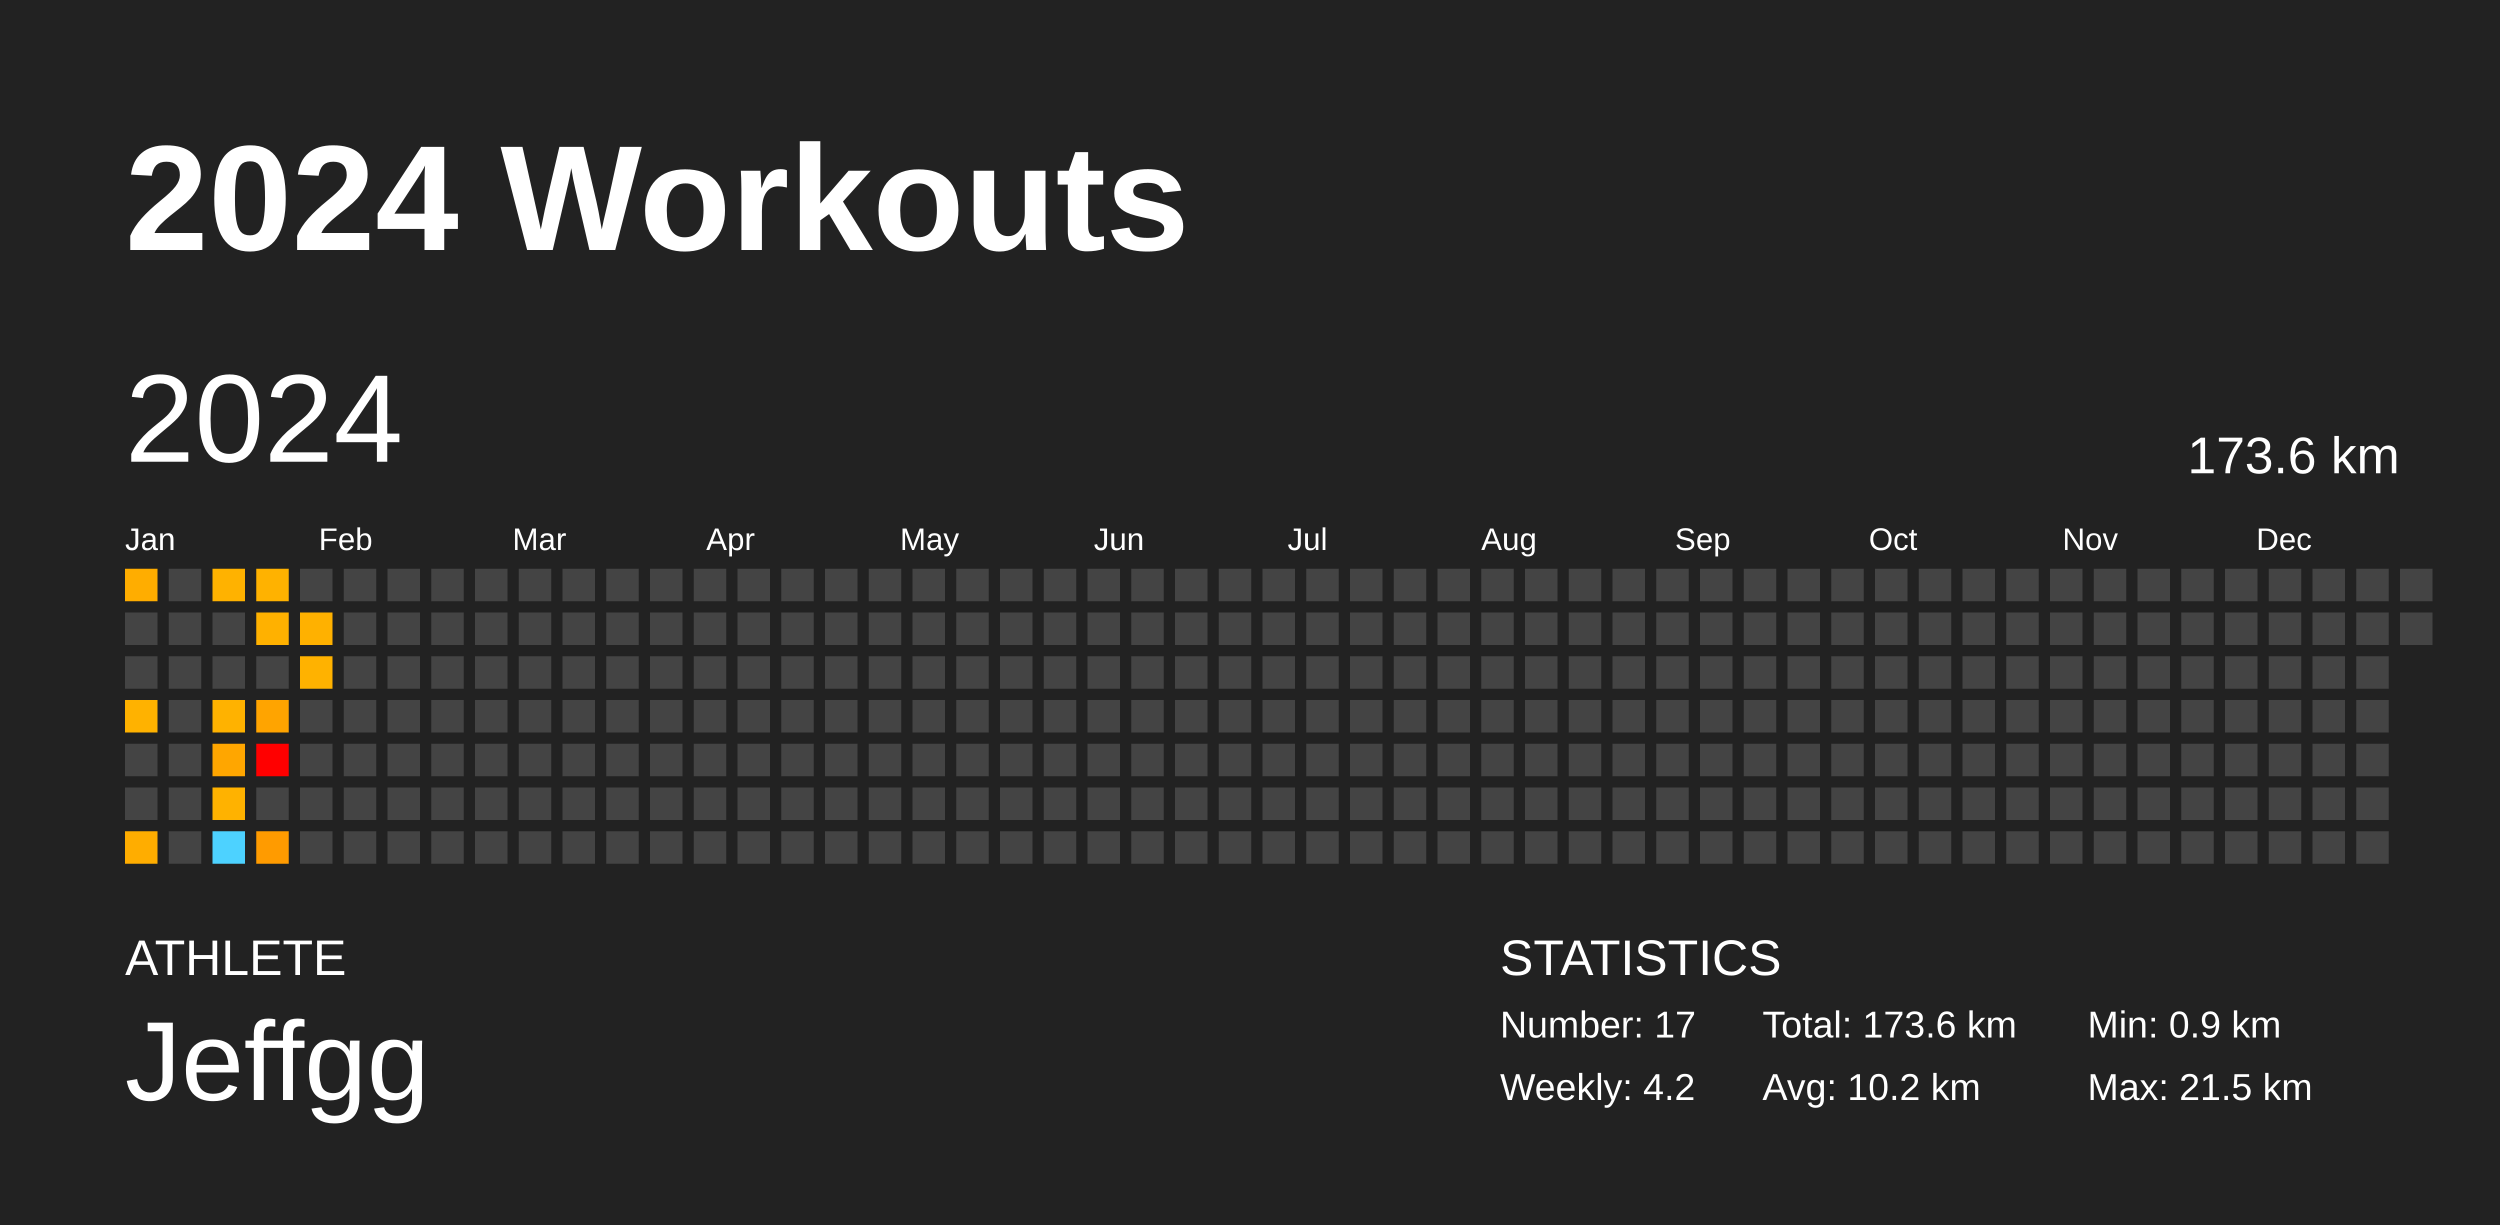
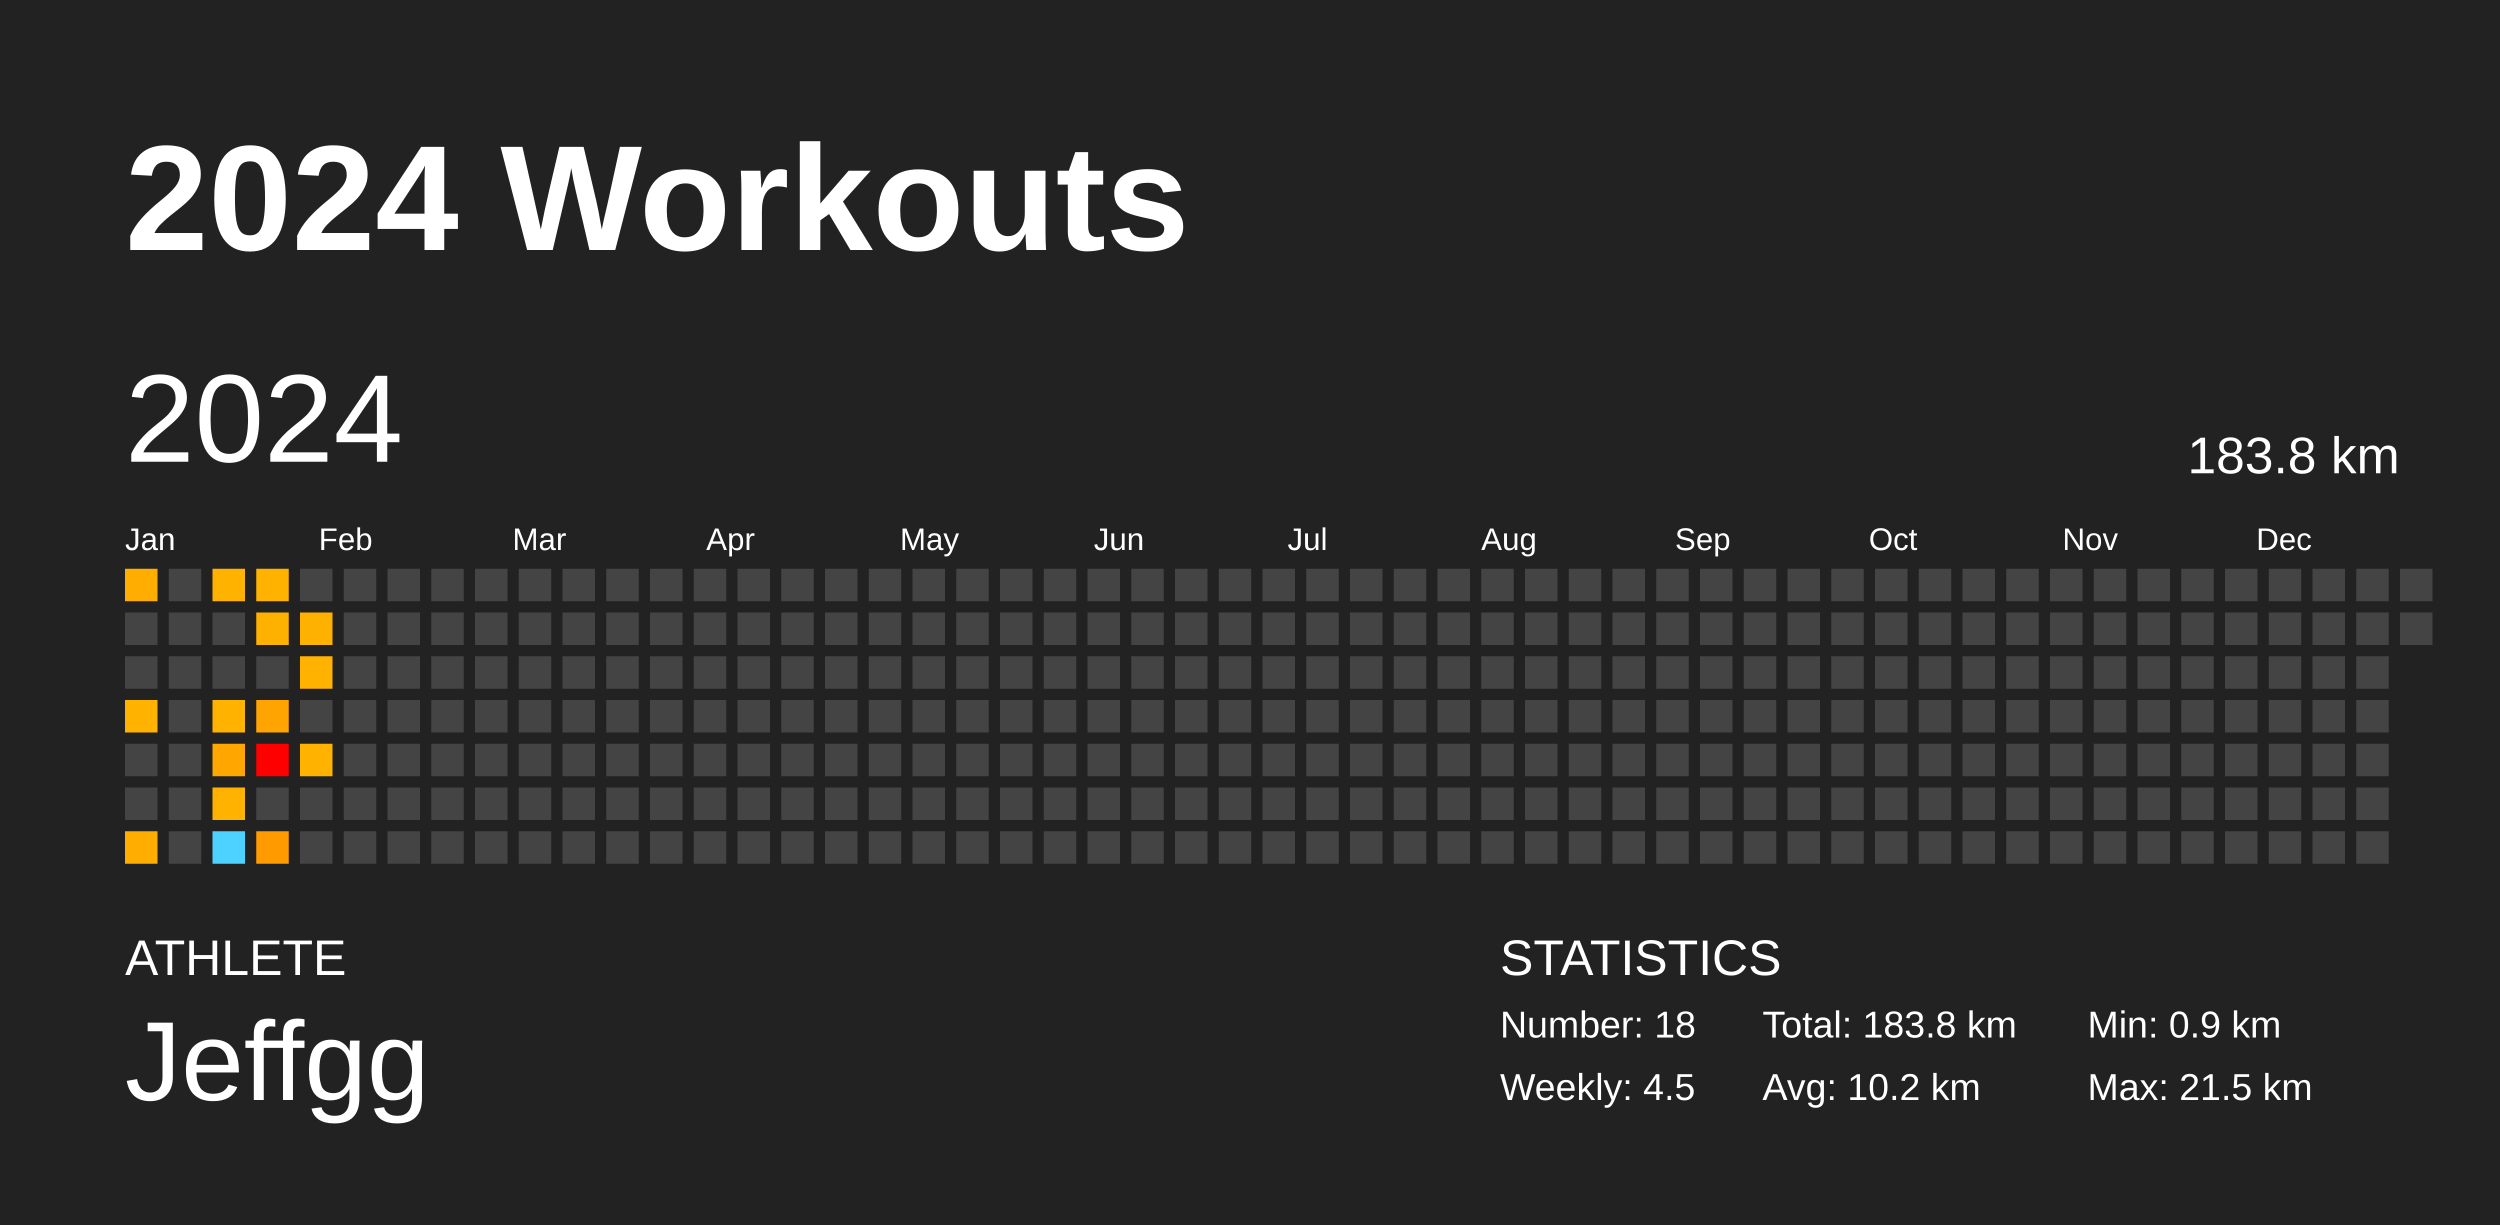
<svg xmlns="http://www.w3.org/2000/svg" baseProfile="full" height="98mm" version="1.1" viewBox="0,0,200,98" width="200mm">
  <defs />
  <rect fill="#222222" height="98" width="200" x="0" y="0" />
  <text fill="#FFFFFF" style="font-size:12px; font-family:Arial; font-weight:bold;" x="10" y="20">2024 Workouts</text>
  <text fill="#FFFFFF" style="font-size:4px; font-family:Arial" x="10" y="78">ATHLETE</text>
  <text fill="#FFFFFF" style="font-size:9px; font-family:Arial" x="10" y="88">Jeffgg</text>
  <text fill="#FFFFFF" style="font-size:4px; font-family:Arial" x="120" y="78">STATISTICS</text>
-   <text fill="#FFFFFF" style="font-size:3px; font-family:Arial" x="120" y="83">Number: 17</text>
-   <text fill="#FFFFFF" style="font-size:3px; font-family:Arial" x="120" y="88">Weekly: 4.2</text>
-   <text fill="#FFFFFF" style="font-size:3px; font-family:Arial" x="141" y="83">Total: 173.6 km</text>
+   <text fill="#FFFFFF" style="font-size:3px; font-family:Arial" x="120" y="83">Number: 18</text>
+   <text fill="#FFFFFF" style="font-size:3px; font-family:Arial" x="120" y="88">Weekly: 4.5</text>
+   <text fill="#FFFFFF" style="font-size:3px; font-family:Arial" x="141" y="83">Total: 183.8 km</text>
  <text fill="#FFFFFF" style="font-size:3px; font-family:Arial" x="141" y="88">Avg: 10.2 km</text>
  <text fill="#FFFFFF" style="font-size:3px; font-family:Arial" x="167" y="83">Min: 0.9 km</text>
  <text fill="#FFFFFF" style="font-size:3px; font-family:Arial" x="167" y="88">Max: 21.5 km</text>
  <text dominant-baseline="hanging" fill="#FFFFFF" style="font-size:10.0px; font-family:Arial;" x="10" y="30">2024</text>
-   <text dominant-baseline="hanging" fill="#FFFFFF" style="font-size:4.125px; font-family:Arial;" x="175" y="35">173.6 km</text>
+   <text dominant-baseline="hanging" fill="#FFFFFF" style="font-size:4.125px; font-family:Arial;" x="175" y="35">183.8 km</text>
  <text fill="#FFFFFF" style="font-size:2.5px; font-family:Arial" x="10.0" y="44">Jan</text>
  <text fill="#FFFFFF" style="font-size:2.5px; font-family:Arial" x="25.5" y="44">Feb</text>
  <text fill="#FFFFFF" style="font-size:2.5px; font-family:Arial" x="41.0" y="44">Mar</text>
  <text fill="#FFFFFF" style="font-size:2.5px; font-family:Arial" x="56.5" y="44">Apr</text>
  <text fill="#FFFFFF" style="font-size:2.5px; font-family:Arial" x="72.0" y="44">May</text>
  <text fill="#FFFFFF" style="font-size:2.5px; font-family:Arial" x="87.5" y="44">Jun</text>
  <text fill="#FFFFFF" style="font-size:2.5px; font-family:Arial" x="103.0" y="44">Jul</text>
  <text fill="#FFFFFF" style="font-size:2.5px; font-family:Arial" x="118.5" y="44">Aug</text>
  <text fill="#FFFFFF" style="font-size:2.5px; font-family:Arial" x="134.0" y="44">Sep</text>
  <text fill="#FFFFFF" style="font-size:2.5px; font-family:Arial" x="149.5" y="44">Oct</text>
  <text fill="#FFFFFF" style="font-size:2.5px; font-family:Arial" x="165.0" y="44">Nov</text>
  <text fill="#FFFFFF" style="font-size:2.5px; font-family:Arial" x="180.5" y="44">Dec</text>
  <rect fill="#ffad00" height="2.6" width="2.6" x="10.0" y="45.5" />
  <rect fill="#444444" height="2.6" width="2.6" x="10.0" y="49.0" />
  <rect fill="#444444" height="2.6" width="2.6" x="10.0" y="52.5" />
  <rect fill="#ffb200" height="2.6" width="2.6" x="10.0" y="56.0" />
  <rect fill="#444444" height="2.6" width="2.6" x="10.0" y="59.5" />
  <rect fill="#444444" height="2.6" width="2.6" x="10.0" y="63.0" />
  <rect fill="#ffad00" height="2.6" width="2.6" x="10.0" y="66.5" />
  <rect fill="#444444" height="2.6" width="2.6" x="13.5" y="45.5" />
  <rect fill="#444444" height="2.6" width="2.6" x="13.5" y="49.0" />
  <rect fill="#444444" height="2.6" width="2.6" x="13.5" y="52.5" />
  <rect fill="#444444" height="2.6" width="2.6" x="13.5" y="56.0" />
  <rect fill="#444444" height="2.6" width="2.6" x="13.5" y="59.5" />
  <rect fill="#444444" height="2.6" width="2.6" x="13.5" y="63.0" />
  <rect fill="#444444" height="2.6" width="2.6" x="13.5" y="66.5" />
  <rect fill="#ffb200" height="2.6" width="2.6" x="17.0" y="45.5" />
  <rect fill="#444444" height="2.6" width="2.6" x="17.0" y="49.0" />
  <rect fill="#444444" height="2.6" width="2.6" x="17.0" y="52.5" />
  <rect fill="#ffb200" height="2.6" width="2.6" x="17.0" y="56.0" />
  <rect fill="#ffa600" height="2.6" width="2.6" x="17.0" y="59.5" />
  <rect fill="#ffb200" height="2.6" width="2.6" x="17.0" y="63.0" />
  <rect fill="#4dd2ff" height="2.6" width="2.6" x="17.0" y="66.5" />
  <rect fill="#ffb200" height="2.6" width="2.6" x="20.5" y="45.5" />
  <rect fill="#ffb100" height="2.6" width="2.6" x="20.5" y="49.0" />
  <rect fill="#444444" height="2.6" width="2.6" x="20.5" y="52.5" />
  <rect fill="#ffa400" height="2.6" width="2.6" x="20.5" y="56.0" />
  <rect fill="red" height="2.6" width="2.6" x="20.5" y="59.5" />
  <rect fill="#444444" height="2.6" width="2.6" x="20.5" y="63.0" />
  <rect fill="#ff9b00" height="2.6" width="2.6" x="20.5" y="66.5" />
  <rect fill="#444444" height="2.6" width="2.6" x="24.0" y="45.5" />
  <rect fill="#ffb100" height="2.6" width="2.6" x="24.0" y="49.0" />
  <rect fill="#ffb200" height="2.6" width="2.6" x="24.0" y="52.5" />
  <rect fill="#444444" height="2.6" width="2.6" x="24.0" y="56.0" />
-   <rect fill="#444444" height="2.6" width="2.6" x="24.0" y="59.5" />
+   <rect fill="#ffb300" height="2.6" width="2.6" x="24.0" y="59.5" />
  <rect fill="#444444" height="2.6" width="2.6" x="24.0" y="63.0" />
  <rect fill="#444444" height="2.6" width="2.6" x="24.0" y="66.5" />
  <rect fill="#444444" height="2.6" width="2.6" x="27.5" y="45.5" />
  <rect fill="#444444" height="2.6" width="2.6" x="27.5" y="49.0" />
  <rect fill="#444444" height="2.6" width="2.6" x="27.5" y="52.5" />
  <rect fill="#444444" height="2.6" width="2.6" x="27.5" y="56.0" />
  <rect fill="#444444" height="2.6" width="2.6" x="27.5" y="59.5" />
  <rect fill="#444444" height="2.6" width="2.6" x="27.5" y="63.0" />
  <rect fill="#444444" height="2.6" width="2.6" x="27.5" y="66.5" />
  <rect fill="#444444" height="2.6" width="2.6" x="31.0" y="45.5" />
  <rect fill="#444444" height="2.6" width="2.6" x="31.0" y="49.0" />
  <rect fill="#444444" height="2.6" width="2.6" x="31.0" y="52.5" />
  <rect fill="#444444" height="2.6" width="2.6" x="31.0" y="56.0" />
  <rect fill="#444444" height="2.6" width="2.6" x="31.0" y="59.5" />
  <rect fill="#444444" height="2.6" width="2.6" x="31.0" y="63.0" />
  <rect fill="#444444" height="2.6" width="2.6" x="31.0" y="66.5" />
  <rect fill="#444444" height="2.6" width="2.6" x="34.5" y="45.5" />
  <rect fill="#444444" height="2.6" width="2.6" x="34.5" y="49.0" />
  <rect fill="#444444" height="2.6" width="2.6" x="34.5" y="52.5" />
  <rect fill="#444444" height="2.6" width="2.6" x="34.5" y="56.0" />
  <rect fill="#444444" height="2.6" width="2.6" x="34.5" y="59.5" />
  <rect fill="#444444" height="2.6" width="2.6" x="34.5" y="63.0" />
  <rect fill="#444444" height="2.6" width="2.6" x="34.5" y="66.5" />
  <rect fill="#444444" height="2.6" width="2.6" x="38.0" y="45.5" />
  <rect fill="#444444" height="2.6" width="2.6" x="38.0" y="49.0" />
  <rect fill="#444444" height="2.6" width="2.6" x="38.0" y="52.5" />
  <rect fill="#444444" height="2.6" width="2.6" x="38.0" y="56.0" />
  <rect fill="#444444" height="2.6" width="2.6" x="38.0" y="59.5" />
  <rect fill="#444444" height="2.6" width="2.6" x="38.0" y="63.0" />
  <rect fill="#444444" height="2.6" width="2.6" x="38.0" y="66.5" />
  <rect fill="#444444" height="2.6" width="2.6" x="41.5" y="45.5" />
  <rect fill="#444444" height="2.6" width="2.6" x="41.5" y="49.0" />
  <rect fill="#444444" height="2.6" width="2.6" x="41.5" y="52.5" />
  <rect fill="#444444" height="2.6" width="2.6" x="41.5" y="56.0" />
  <rect fill="#444444" height="2.6" width="2.6" x="41.5" y="59.5" />
  <rect fill="#444444" height="2.6" width="2.6" x="41.5" y="63.0" />
  <rect fill="#444444" height="2.6" width="2.6" x="41.5" y="66.5" />
  <rect fill="#444444" height="2.6" width="2.6" x="45.0" y="45.5" />
  <rect fill="#444444" height="2.6" width="2.6" x="45.0" y="49.0" />
  <rect fill="#444444" height="2.6" width="2.6" x="45.0" y="52.5" />
  <rect fill="#444444" height="2.6" width="2.6" x="45.0" y="56.0" />
  <rect fill="#444444" height="2.6" width="2.6" x="45.0" y="59.5" />
  <rect fill="#444444" height="2.6" width="2.6" x="45.0" y="63.0" />
  <rect fill="#444444" height="2.6" width="2.6" x="45.0" y="66.5" />
  <rect fill="#444444" height="2.6" width="2.6" x="48.5" y="45.5" />
  <rect fill="#444444" height="2.6" width="2.6" x="48.5" y="49.0" />
  <rect fill="#444444" height="2.6" width="2.6" x="48.5" y="52.5" />
  <rect fill="#444444" height="2.6" width="2.6" x="48.5" y="56.0" />
  <rect fill="#444444" height="2.6" width="2.6" x="48.5" y="59.5" />
  <rect fill="#444444" height="2.6" width="2.6" x="48.5" y="63.0" />
  <rect fill="#444444" height="2.6" width="2.6" x="48.5" y="66.5" />
  <rect fill="#444444" height="2.6" width="2.6" x="52.0" y="45.5" />
  <rect fill="#444444" height="2.6" width="2.6" x="52.0" y="49.0" />
  <rect fill="#444444" height="2.6" width="2.6" x="52.0" y="52.5" />
  <rect fill="#444444" height="2.6" width="2.6" x="52.0" y="56.0" />
  <rect fill="#444444" height="2.6" width="2.6" x="52.0" y="59.5" />
  <rect fill="#444444" height="2.6" width="2.6" x="52.0" y="63.0" />
  <rect fill="#444444" height="2.6" width="2.6" x="52.0" y="66.5" />
  <rect fill="#444444" height="2.6" width="2.6" x="55.5" y="45.5" />
  <rect fill="#444444" height="2.6" width="2.6" x="55.5" y="49.0" />
  <rect fill="#444444" height="2.6" width="2.6" x="55.5" y="52.5" />
  <rect fill="#444444" height="2.6" width="2.6" x="55.5" y="56.0" />
  <rect fill="#444444" height="2.6" width="2.6" x="55.5" y="59.5" />
  <rect fill="#444444" height="2.6" width="2.6" x="55.5" y="63.0" />
  <rect fill="#444444" height="2.6" width="2.6" x="55.5" y="66.5" />
  <rect fill="#444444" height="2.6" width="2.6" x="59.0" y="45.5" />
  <rect fill="#444444" height="2.6" width="2.6" x="59.0" y="49.0" />
  <rect fill="#444444" height="2.6" width="2.6" x="59.0" y="52.5" />
  <rect fill="#444444" height="2.6" width="2.6" x="59.0" y="56.0" />
  <rect fill="#444444" height="2.6" width="2.6" x="59.0" y="59.5" />
  <rect fill="#444444" height="2.6" width="2.6" x="59.0" y="63.0" />
  <rect fill="#444444" height="2.6" width="2.6" x="59.0" y="66.5" />
  <rect fill="#444444" height="2.6" width="2.6" x="62.5" y="45.5" />
  <rect fill="#444444" height="2.6" width="2.6" x="62.5" y="49.0" />
  <rect fill="#444444" height="2.6" width="2.6" x="62.5" y="52.5" />
  <rect fill="#444444" height="2.6" width="2.6" x="62.5" y="56.0" />
  <rect fill="#444444" height="2.6" width="2.6" x="62.5" y="59.5" />
  <rect fill="#444444" height="2.6" width="2.6" x="62.5" y="63.0" />
  <rect fill="#444444" height="2.6" width="2.6" x="62.5" y="66.5" />
  <rect fill="#444444" height="2.6" width="2.6" x="66.0" y="45.5" />
  <rect fill="#444444" height="2.6" width="2.6" x="66.0" y="49.0" />
  <rect fill="#444444" height="2.6" width="2.6" x="66.0" y="52.5" />
  <rect fill="#444444" height="2.6" width="2.6" x="66.0" y="56.0" />
  <rect fill="#444444" height="2.6" width="2.6" x="66.0" y="59.5" />
  <rect fill="#444444" height="2.6" width="2.6" x="66.0" y="63.0" />
  <rect fill="#444444" height="2.6" width="2.6" x="66.0" y="66.5" />
  <rect fill="#444444" height="2.6" width="2.6" x="69.5" y="45.5" />
  <rect fill="#444444" height="2.6" width="2.6" x="69.5" y="49.0" />
  <rect fill="#444444" height="2.6" width="2.6" x="69.5" y="52.5" />
  <rect fill="#444444" height="2.6" width="2.6" x="69.5" y="56.0" />
  <rect fill="#444444" height="2.6" width="2.6" x="69.5" y="59.5" />
  <rect fill="#444444" height="2.6" width="2.6" x="69.5" y="63.0" />
  <rect fill="#444444" height="2.6" width="2.6" x="69.5" y="66.5" />
  <rect fill="#444444" height="2.6" width="2.6" x="73.0" y="45.5" />
  <rect fill="#444444" height="2.6" width="2.6" x="73.0" y="49.0" />
  <rect fill="#444444" height="2.6" width="2.6" x="73.0" y="52.5" />
  <rect fill="#444444" height="2.6" width="2.6" x="73.0" y="56.0" />
  <rect fill="#444444" height="2.6" width="2.6" x="73.0" y="59.5" />
  <rect fill="#444444" height="2.6" width="2.6" x="73.0" y="63.0" />
  <rect fill="#444444" height="2.6" width="2.6" x="73.0" y="66.5" />
  <rect fill="#444444" height="2.6" width="2.6" x="76.5" y="45.5" />
  <rect fill="#444444" height="2.6" width="2.6" x="76.5" y="49.0" />
  <rect fill="#444444" height="2.6" width="2.6" x="76.5" y="52.5" />
  <rect fill="#444444" height="2.6" width="2.6" x="76.5" y="56.0" />
  <rect fill="#444444" height="2.6" width="2.6" x="76.5" y="59.5" />
  <rect fill="#444444" height="2.6" width="2.6" x="76.5" y="63.0" />
  <rect fill="#444444" height="2.6" width="2.6" x="76.5" y="66.5" />
  <rect fill="#444444" height="2.6" width="2.6" x="80.0" y="45.5" />
  <rect fill="#444444" height="2.6" width="2.6" x="80.0" y="49.0" />
  <rect fill="#444444" height="2.6" width="2.6" x="80.0" y="52.5" />
  <rect fill="#444444" height="2.6" width="2.6" x="80.0" y="56.0" />
  <rect fill="#444444" height="2.6" width="2.6" x="80.0" y="59.5" />
  <rect fill="#444444" height="2.6" width="2.6" x="80.0" y="63.0" />
  <rect fill="#444444" height="2.6" width="2.6" x="80.0" y="66.5" />
  <rect fill="#444444" height="2.6" width="2.6" x="83.5" y="45.5" />
  <rect fill="#444444" height="2.6" width="2.6" x="83.5" y="49.0" />
  <rect fill="#444444" height="2.6" width="2.6" x="83.5" y="52.5" />
  <rect fill="#444444" height="2.6" width="2.6" x="83.5" y="56.0" />
  <rect fill="#444444" height="2.6" width="2.6" x="83.5" y="59.5" />
  <rect fill="#444444" height="2.6" width="2.6" x="83.5" y="63.0" />
  <rect fill="#444444" height="2.6" width="2.6" x="83.5" y="66.5" />
  <rect fill="#444444" height="2.6" width="2.6" x="87.0" y="45.5" />
  <rect fill="#444444" height="2.6" width="2.6" x="87.0" y="49.0" />
  <rect fill="#444444" height="2.6" width="2.6" x="87.0" y="52.5" />
  <rect fill="#444444" height="2.6" width="2.6" x="87.0" y="56.0" />
  <rect fill="#444444" height="2.6" width="2.6" x="87.0" y="59.5" />
  <rect fill="#444444" height="2.6" width="2.6" x="87.0" y="63.0" />
  <rect fill="#444444" height="2.6" width="2.6" x="87.0" y="66.5" />
  <rect fill="#444444" height="2.6" width="2.6" x="90.5" y="45.5" />
  <rect fill="#444444" height="2.6" width="2.6" x="90.5" y="49.0" />
  <rect fill="#444444" height="2.6" width="2.6" x="90.5" y="52.5" />
  <rect fill="#444444" height="2.6" width="2.6" x="90.5" y="56.0" />
  <rect fill="#444444" height="2.6" width="2.6" x="90.5" y="59.5" />
  <rect fill="#444444" height="2.6" width="2.6" x="90.5" y="63.0" />
  <rect fill="#444444" height="2.6" width="2.6" x="90.5" y="66.5" />
  <rect fill="#444444" height="2.6" width="2.6" x="94.0" y="45.5" />
  <rect fill="#444444" height="2.6" width="2.6" x="94.0" y="49.0" />
  <rect fill="#444444" height="2.6" width="2.6" x="94.0" y="52.5" />
  <rect fill="#444444" height="2.6" width="2.6" x="94.0" y="56.0" />
  <rect fill="#444444" height="2.6" width="2.6" x="94.0" y="59.5" />
  <rect fill="#444444" height="2.6" width="2.6" x="94.0" y="63.0" />
  <rect fill="#444444" height="2.6" width="2.6" x="94.0" y="66.5" />
  <rect fill="#444444" height="2.6" width="2.6" x="97.5" y="45.5" />
  <rect fill="#444444" height="2.6" width="2.6" x="97.5" y="49.0" />
  <rect fill="#444444" height="2.6" width="2.6" x="97.5" y="52.5" />
  <rect fill="#444444" height="2.6" width="2.6" x="97.5" y="56.0" />
  <rect fill="#444444" height="2.6" width="2.6" x="97.5" y="59.5" />
  <rect fill="#444444" height="2.6" width="2.6" x="97.5" y="63.0" />
  <rect fill="#444444" height="2.6" width="2.6" x="97.5" y="66.5" />
  <rect fill="#444444" height="2.6" width="2.6" x="101.0" y="45.5" />
  <rect fill="#444444" height="2.6" width="2.6" x="101.0" y="49.0" />
  <rect fill="#444444" height="2.6" width="2.6" x="101.0" y="52.5" />
  <rect fill="#444444" height="2.6" width="2.6" x="101.0" y="56.0" />
  <rect fill="#444444" height="2.6" width="2.6" x="101.0" y="59.5" />
  <rect fill="#444444" height="2.6" width="2.6" x="101.0" y="63.0" />
  <rect fill="#444444" height="2.6" width="2.6" x="101.0" y="66.5" />
  <rect fill="#444444" height="2.6" width="2.6" x="104.5" y="45.5" />
  <rect fill="#444444" height="2.6" width="2.6" x="104.5" y="49.0" />
  <rect fill="#444444" height="2.6" width="2.6" x="104.5" y="52.5" />
  <rect fill="#444444" height="2.6" width="2.6" x="104.5" y="56.0" />
  <rect fill="#444444" height="2.6" width="2.6" x="104.5" y="59.5" />
  <rect fill="#444444" height="2.6" width="2.6" x="104.5" y="63.0" />
  <rect fill="#444444" height="2.6" width="2.6" x="104.5" y="66.5" />
  <rect fill="#444444" height="2.6" width="2.6" x="108.0" y="45.5" />
  <rect fill="#444444" height="2.6" width="2.6" x="108.0" y="49.0" />
  <rect fill="#444444" height="2.6" width="2.6" x="108.0" y="52.5" />
  <rect fill="#444444" height="2.6" width="2.6" x="108.0" y="56.0" />
  <rect fill="#444444" height="2.6" width="2.6" x="108.0" y="59.5" />
  <rect fill="#444444" height="2.6" width="2.6" x="108.0" y="63.0" />
  <rect fill="#444444" height="2.6" width="2.6" x="108.0" y="66.5" />
  <rect fill="#444444" height="2.6" width="2.6" x="111.5" y="45.5" />
  <rect fill="#444444" height="2.6" width="2.6" x="111.5" y="49.0" />
  <rect fill="#444444" height="2.6" width="2.6" x="111.5" y="52.5" />
  <rect fill="#444444" height="2.6" width="2.6" x="111.5" y="56.0" />
  <rect fill="#444444" height="2.6" width="2.6" x="111.5" y="59.5" />
  <rect fill="#444444" height="2.6" width="2.6" x="111.5" y="63.0" />
  <rect fill="#444444" height="2.6" width="2.6" x="111.5" y="66.5" />
  <rect fill="#444444" height="2.6" width="2.6" x="115.0" y="45.5" />
  <rect fill="#444444" height="2.6" width="2.6" x="115.0" y="49.0" />
  <rect fill="#444444" height="2.6" width="2.6" x="115.0" y="52.5" />
  <rect fill="#444444" height="2.6" width="2.6" x="115.0" y="56.0" />
  <rect fill="#444444" height="2.6" width="2.6" x="115.0" y="59.5" />
  <rect fill="#444444" height="2.6" width="2.6" x="115.0" y="63.0" />
  <rect fill="#444444" height="2.6" width="2.6" x="115.0" y="66.5" />
  <rect fill="#444444" height="2.6" width="2.6" x="118.5" y="45.5" />
  <rect fill="#444444" height="2.6" width="2.6" x="118.5" y="49.0" />
  <rect fill="#444444" height="2.6" width="2.6" x="118.5" y="52.5" />
  <rect fill="#444444" height="2.6" width="2.6" x="118.5" y="56.0" />
  <rect fill="#444444" height="2.6" width="2.6" x="118.5" y="59.5" />
  <rect fill="#444444" height="2.6" width="2.6" x="118.5" y="63.0" />
  <rect fill="#444444" height="2.6" width="2.6" x="118.5" y="66.5" />
  <rect fill="#444444" height="2.6" width="2.6" x="122.0" y="45.5" />
  <rect fill="#444444" height="2.6" width="2.6" x="122.0" y="49.0" />
  <rect fill="#444444" height="2.6" width="2.6" x="122.0" y="52.5" />
  <rect fill="#444444" height="2.6" width="2.6" x="122.0" y="56.0" />
  <rect fill="#444444" height="2.6" width="2.6" x="122.0" y="59.5" />
  <rect fill="#444444" height="2.6" width="2.6" x="122.0" y="63.0" />
  <rect fill="#444444" height="2.6" width="2.6" x="122.0" y="66.5" />
  <rect fill="#444444" height="2.6" width="2.6" x="125.5" y="45.5" />
  <rect fill="#444444" height="2.6" width="2.6" x="125.5" y="49.0" />
  <rect fill="#444444" height="2.6" width="2.6" x="125.5" y="52.5" />
  <rect fill="#444444" height="2.6" width="2.6" x="125.5" y="56.0" />
  <rect fill="#444444" height="2.6" width="2.6" x="125.5" y="59.5" />
  <rect fill="#444444" height="2.6" width="2.6" x="125.5" y="63.0" />
  <rect fill="#444444" height="2.6" width="2.6" x="125.5" y="66.5" />
  <rect fill="#444444" height="2.6" width="2.6" x="129.0" y="45.5" />
  <rect fill="#444444" height="2.6" width="2.6" x="129.0" y="49.0" />
  <rect fill="#444444" height="2.6" width="2.6" x="129.0" y="52.5" />
  <rect fill="#444444" height="2.6" width="2.6" x="129.0" y="56.0" />
  <rect fill="#444444" height="2.6" width="2.6" x="129.0" y="59.5" />
  <rect fill="#444444" height="2.6" width="2.6" x="129.0" y="63.0" />
  <rect fill="#444444" height="2.6" width="2.6" x="129.0" y="66.5" />
  <rect fill="#444444" height="2.6" width="2.6" x="132.5" y="45.5" />
  <rect fill="#444444" height="2.6" width="2.6" x="132.5" y="49.0" />
  <rect fill="#444444" height="2.6" width="2.6" x="132.5" y="52.5" />
  <rect fill="#444444" height="2.6" width="2.6" x="132.5" y="56.0" />
  <rect fill="#444444" height="2.6" width="2.6" x="132.5" y="59.5" />
  <rect fill="#444444" height="2.6" width="2.6" x="132.5" y="63.0" />
  <rect fill="#444444" height="2.6" width="2.6" x="132.5" y="66.5" />
  <rect fill="#444444" height="2.6" width="2.6" x="136.0" y="45.5" />
  <rect fill="#444444" height="2.6" width="2.6" x="136.0" y="49.0" />
  <rect fill="#444444" height="2.6" width="2.6" x="136.0" y="52.5" />
  <rect fill="#444444" height="2.6" width="2.6" x="136.0" y="56.0" />
  <rect fill="#444444" height="2.6" width="2.6" x="136.0" y="59.5" />
  <rect fill="#444444" height="2.6" width="2.6" x="136.0" y="63.0" />
  <rect fill="#444444" height="2.6" width="2.6" x="136.0" y="66.5" />
  <rect fill="#444444" height="2.6" width="2.6" x="139.5" y="45.5" />
  <rect fill="#444444" height="2.6" width="2.6" x="139.5" y="49.0" />
  <rect fill="#444444" height="2.6" width="2.6" x="139.5" y="52.5" />
  <rect fill="#444444" height="2.6" width="2.6" x="139.5" y="56.0" />
  <rect fill="#444444" height="2.6" width="2.6" x="139.5" y="59.5" />
  <rect fill="#444444" height="2.6" width="2.6" x="139.5" y="63.0" />
  <rect fill="#444444" height="2.6" width="2.6" x="139.5" y="66.5" />
  <rect fill="#444444" height="2.6" width="2.6" x="143.0" y="45.5" />
  <rect fill="#444444" height="2.6" width="2.6" x="143.0" y="49.0" />
  <rect fill="#444444" height="2.6" width="2.6" x="143.0" y="52.5" />
  <rect fill="#444444" height="2.6" width="2.6" x="143.0" y="56.0" />
  <rect fill="#444444" height="2.6" width="2.6" x="143.0" y="59.5" />
  <rect fill="#444444" height="2.6" width="2.6" x="143.0" y="63.0" />
  <rect fill="#444444" height="2.6" width="2.6" x="143.0" y="66.5" />
  <rect fill="#444444" height="2.6" width="2.6" x="146.5" y="45.5" />
  <rect fill="#444444" height="2.6" width="2.6" x="146.5" y="49.0" />
  <rect fill="#444444" height="2.6" width="2.6" x="146.5" y="52.5" />
  <rect fill="#444444" height="2.6" width="2.6" x="146.5" y="56.0" />
  <rect fill="#444444" height="2.6" width="2.6" x="146.5" y="59.5" />
  <rect fill="#444444" height="2.6" width="2.6" x="146.5" y="63.0" />
  <rect fill="#444444" height="2.6" width="2.6" x="146.5" y="66.5" />
  <rect fill="#444444" height="2.6" width="2.6" x="150.0" y="45.5" />
  <rect fill="#444444" height="2.6" width="2.6" x="150.0" y="49.0" />
  <rect fill="#444444" height="2.6" width="2.6" x="150.0" y="52.5" />
  <rect fill="#444444" height="2.6" width="2.6" x="150.0" y="56.0" />
  <rect fill="#444444" height="2.6" width="2.6" x="150.0" y="59.5" />
  <rect fill="#444444" height="2.6" width="2.6" x="150.0" y="63.0" />
  <rect fill="#444444" height="2.6" width="2.6" x="150.0" y="66.5" />
  <rect fill="#444444" height="2.6" width="2.6" x="153.5" y="45.5" />
  <rect fill="#444444" height="2.6" width="2.6" x="153.5" y="49.0" />
  <rect fill="#444444" height="2.6" width="2.6" x="153.5" y="52.5" />
  <rect fill="#444444" height="2.6" width="2.6" x="153.5" y="56.0" />
  <rect fill="#444444" height="2.6" width="2.6" x="153.5" y="59.5" />
  <rect fill="#444444" height="2.6" width="2.6" x="153.5" y="63.0" />
  <rect fill="#444444" height="2.6" width="2.6" x="153.5" y="66.5" />
  <rect fill="#444444" height="2.6" width="2.6" x="157.0" y="45.5" />
  <rect fill="#444444" height="2.6" width="2.6" x="157.0" y="49.0" />
  <rect fill="#444444" height="2.6" width="2.6" x="157.0" y="52.5" />
  <rect fill="#444444" height="2.6" width="2.6" x="157.0" y="56.0" />
  <rect fill="#444444" height="2.6" width="2.6" x="157.0" y="59.5" />
  <rect fill="#444444" height="2.6" width="2.6" x="157.0" y="63.0" />
  <rect fill="#444444" height="2.6" width="2.6" x="157.0" y="66.5" />
  <rect fill="#444444" height="2.6" width="2.6" x="160.5" y="45.5" />
  <rect fill="#444444" height="2.6" width="2.6" x="160.5" y="49.0" />
  <rect fill="#444444" height="2.6" width="2.6" x="160.5" y="52.5" />
  <rect fill="#444444" height="2.6" width="2.6" x="160.5" y="56.0" />
  <rect fill="#444444" height="2.6" width="2.6" x="160.5" y="59.5" />
  <rect fill="#444444" height="2.6" width="2.6" x="160.5" y="63.0" />
  <rect fill="#444444" height="2.6" width="2.6" x="160.5" y="66.5" />
  <rect fill="#444444" height="2.6" width="2.6" x="164.0" y="45.5" />
  <rect fill="#444444" height="2.6" width="2.6" x="164.0" y="49.0" />
  <rect fill="#444444" height="2.6" width="2.6" x="164.0" y="52.5" />
  <rect fill="#444444" height="2.6" width="2.6" x="164.0" y="56.0" />
  <rect fill="#444444" height="2.6" width="2.6" x="164.0" y="59.5" />
  <rect fill="#444444" height="2.6" width="2.6" x="164.0" y="63.0" />
  <rect fill="#444444" height="2.6" width="2.6" x="164.0" y="66.5" />
  <rect fill="#444444" height="2.6" width="2.6" x="167.5" y="45.5" />
  <rect fill="#444444" height="2.6" width="2.6" x="167.5" y="49.0" />
  <rect fill="#444444" height="2.6" width="2.6" x="167.5" y="52.5" />
  <rect fill="#444444" height="2.6" width="2.6" x="167.5" y="56.0" />
  <rect fill="#444444" height="2.6" width="2.6" x="167.5" y="59.5" />
  <rect fill="#444444" height="2.6" width="2.6" x="167.5" y="63.0" />
  <rect fill="#444444" height="2.6" width="2.6" x="167.5" y="66.5" />
  <rect fill="#444444" height="2.6" width="2.6" x="171.0" y="45.5" />
  <rect fill="#444444" height="2.6" width="2.6" x="171.0" y="49.0" />
  <rect fill="#444444" height="2.6" width="2.6" x="171.0" y="52.5" />
  <rect fill="#444444" height="2.6" width="2.6" x="171.0" y="56.0" />
  <rect fill="#444444" height="2.6" width="2.6" x="171.0" y="59.5" />
  <rect fill="#444444" height="2.6" width="2.6" x="171.0" y="63.0" />
  <rect fill="#444444" height="2.6" width="2.6" x="171.0" y="66.5" />
  <rect fill="#444444" height="2.6" width="2.6" x="174.5" y="45.5" />
  <rect fill="#444444" height="2.6" width="2.6" x="174.5" y="49.0" />
  <rect fill="#444444" height="2.6" width="2.6" x="174.5" y="52.5" />
  <rect fill="#444444" height="2.6" width="2.6" x="174.5" y="56.0" />
  <rect fill="#444444" height="2.6" width="2.6" x="174.5" y="59.5" />
  <rect fill="#444444" height="2.6" width="2.6" x="174.5" y="63.0" />
  <rect fill="#444444" height="2.6" width="2.6" x="174.5" y="66.5" />
  <rect fill="#444444" height="2.6" width="2.6" x="178.0" y="45.5" />
  <rect fill="#444444" height="2.6" width="2.6" x="178.0" y="49.0" />
  <rect fill="#444444" height="2.6" width="2.6" x="178.0" y="52.5" />
  <rect fill="#444444" height="2.6" width="2.6" x="178.0" y="56.0" />
  <rect fill="#444444" height="2.6" width="2.6" x="178.0" y="59.5" />
  <rect fill="#444444" height="2.6" width="2.6" x="178.0" y="63.0" />
  <rect fill="#444444" height="2.6" width="2.6" x="178.0" y="66.5" />
  <rect fill="#444444" height="2.6" width="2.6" x="181.5" y="45.5" />
  <rect fill="#444444" height="2.6" width="2.6" x="181.5" y="49.0" />
  <rect fill="#444444" height="2.6" width="2.6" x="181.5" y="52.5" />
  <rect fill="#444444" height="2.6" width="2.6" x="181.5" y="56.0" />
  <rect fill="#444444" height="2.6" width="2.6" x="181.5" y="59.5" />
  <rect fill="#444444" height="2.6" width="2.6" x="181.5" y="63.0" />
  <rect fill="#444444" height="2.6" width="2.6" x="181.5" y="66.5" />
  <rect fill="#444444" height="2.6" width="2.6" x="185.0" y="45.5" />
  <rect fill="#444444" height="2.6" width="2.6" x="185.0" y="49.0" />
  <rect fill="#444444" height="2.6" width="2.6" x="185.0" y="52.5" />
  <rect fill="#444444" height="2.6" width="2.6" x="185.0" y="56.0" />
  <rect fill="#444444" height="2.6" width="2.6" x="185.0" y="59.5" />
  <rect fill="#444444" height="2.6" width="2.6" x="185.0" y="63.0" />
  <rect fill="#444444" height="2.6" width="2.6" x="185.0" y="66.5" />
  <rect fill="#444444" height="2.6" width="2.6" x="188.5" y="45.5" />
  <rect fill="#444444" height="2.6" width="2.6" x="188.5" y="49.0" />
  <rect fill="#444444" height="2.6" width="2.6" x="188.5" y="52.5" />
  <rect fill="#444444" height="2.6" width="2.6" x="188.5" y="56.0" />
  <rect fill="#444444" height="2.6" width="2.6" x="188.5" y="59.5" />
  <rect fill="#444444" height="2.6" width="2.6" x="188.5" y="63.0" />
  <rect fill="#444444" height="2.6" width="2.6" x="188.5" y="66.5" />
  <rect fill="#444444" height="2.6" width="2.6" x="192.0" y="45.5" />
  <rect fill="#444444" height="2.6" width="2.6" x="192.0" y="49.0" />
</svg>
